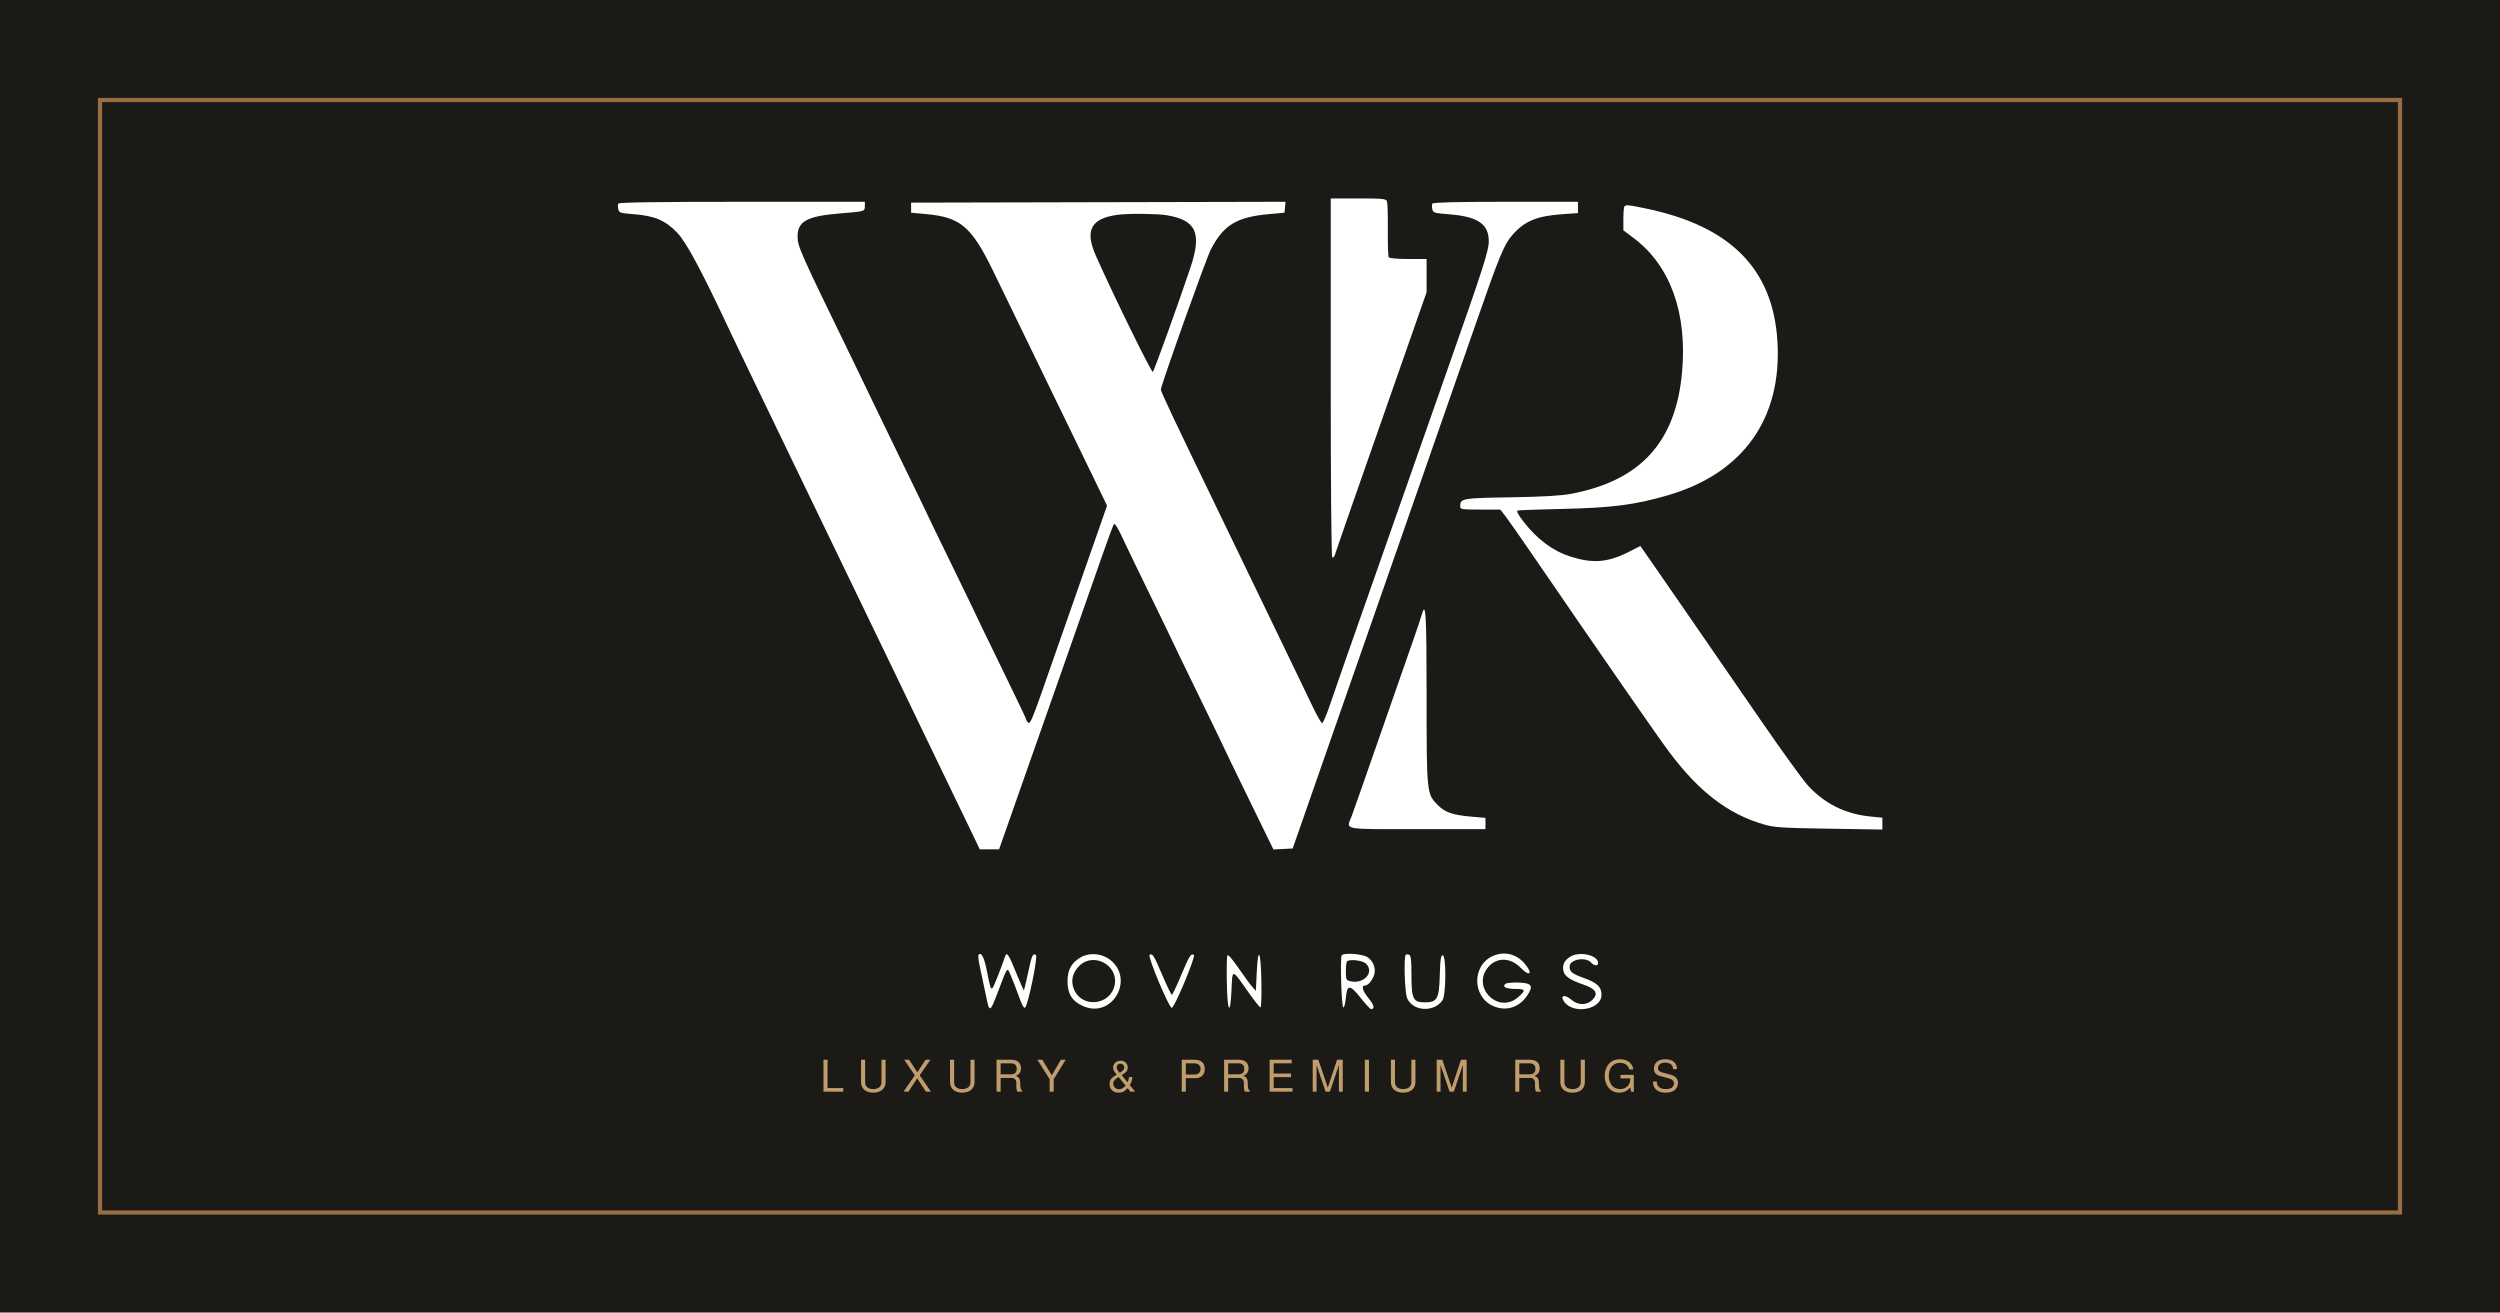
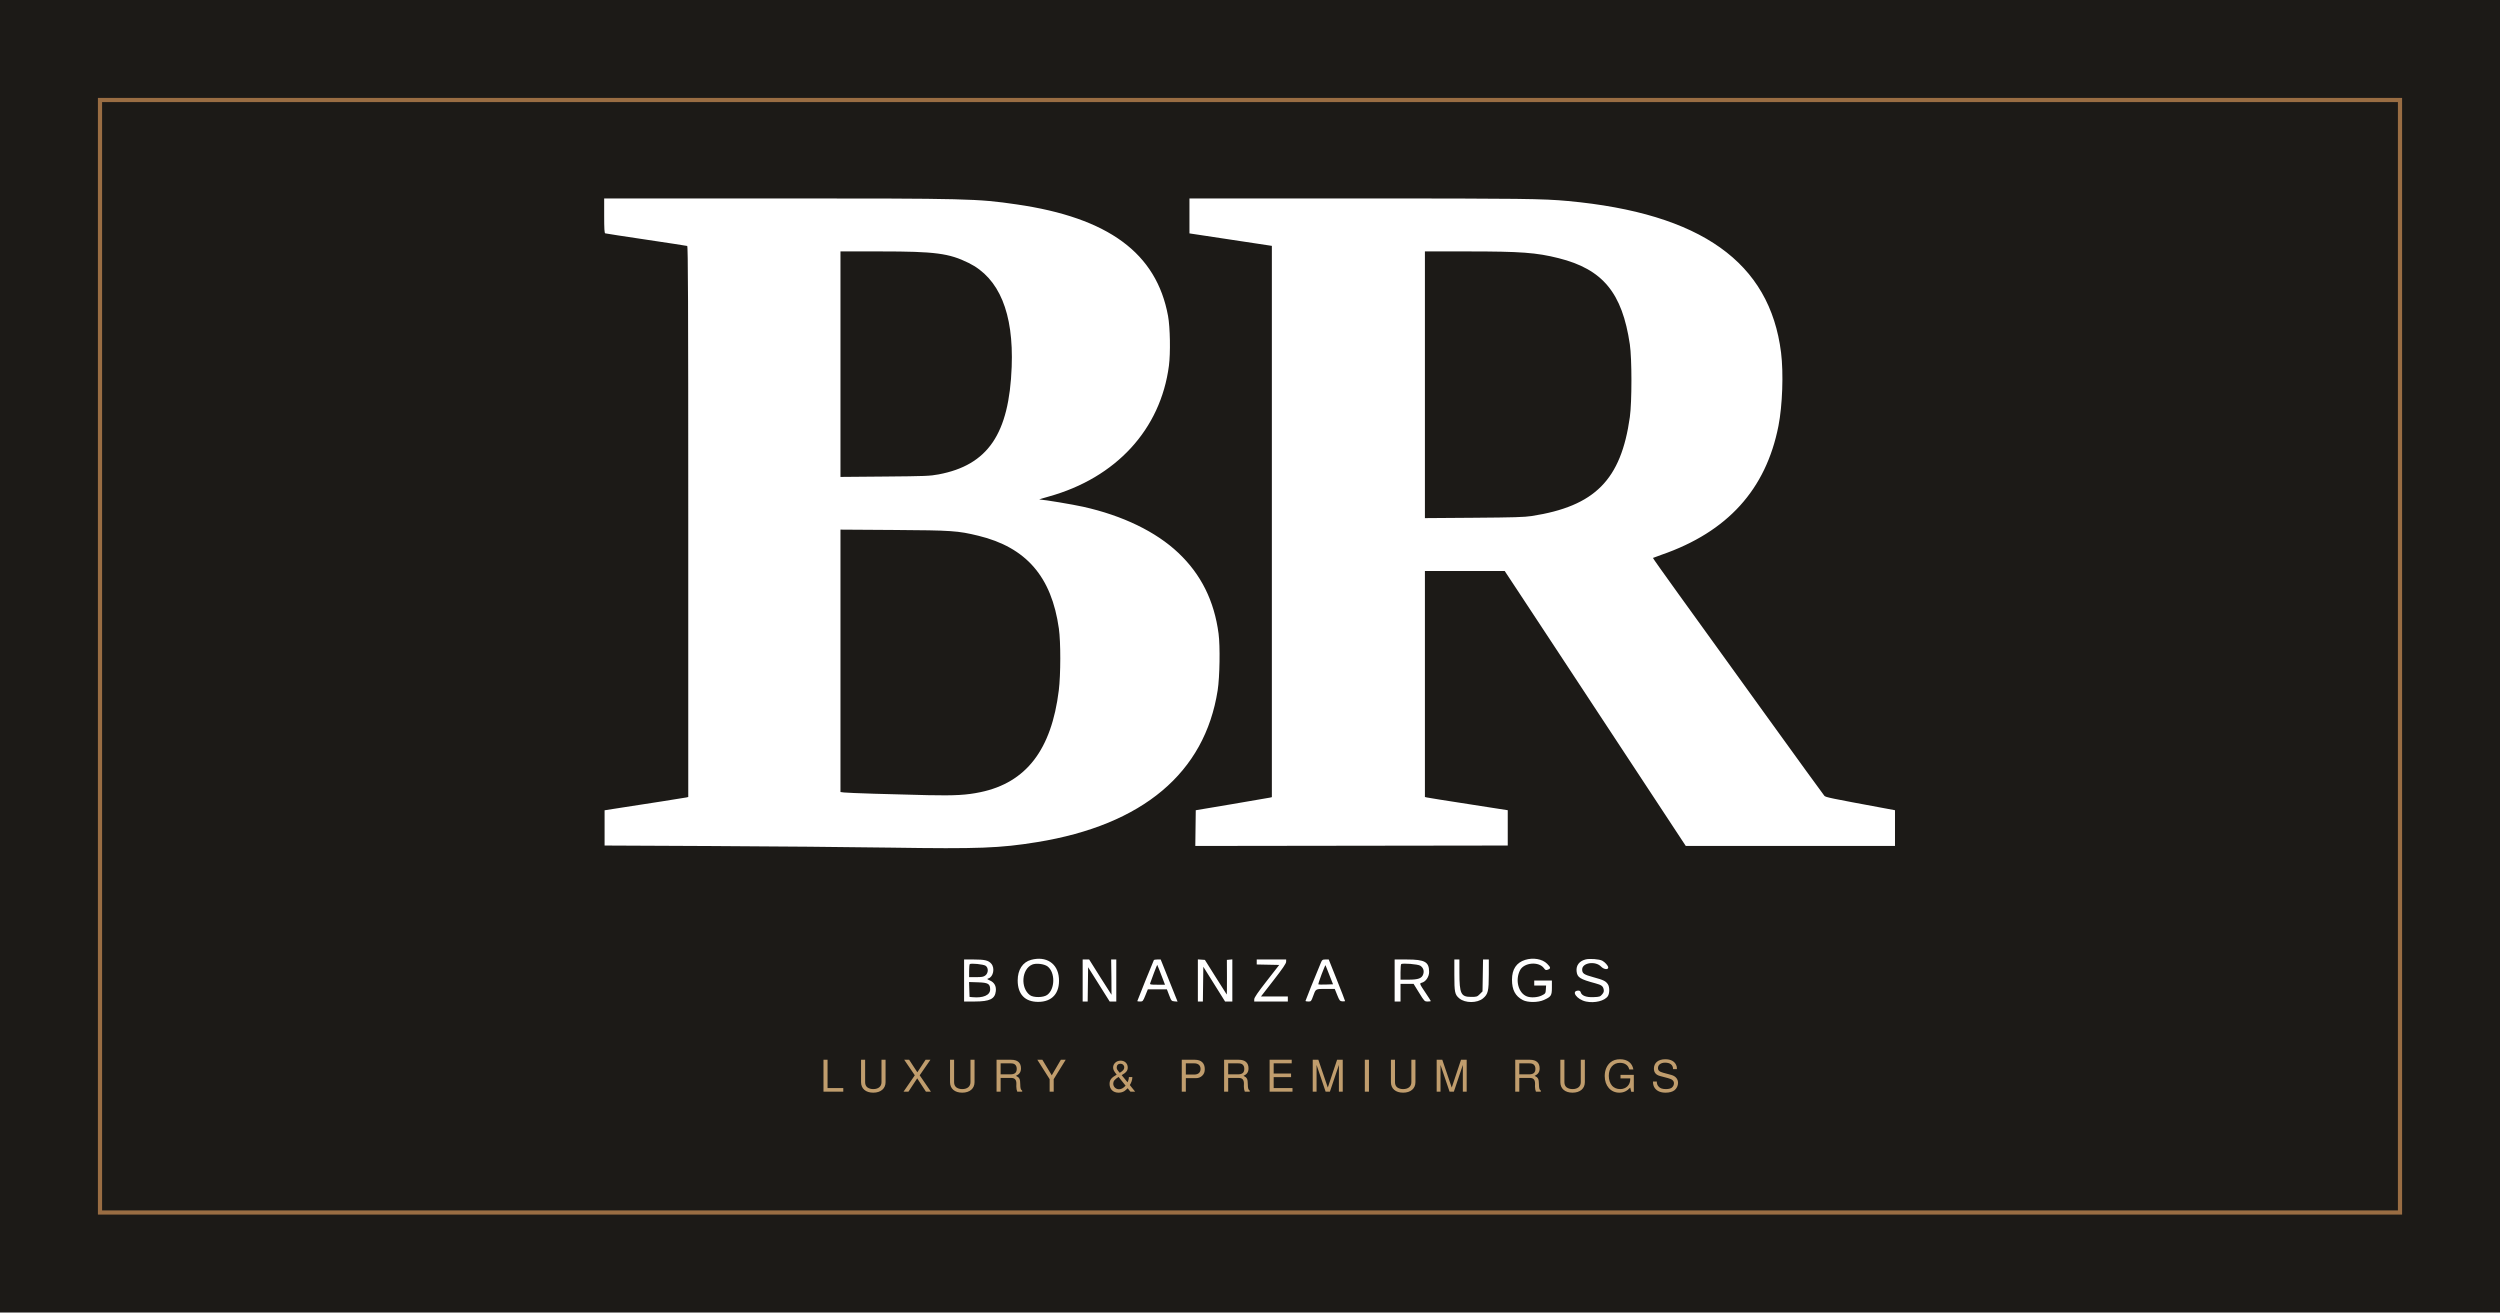
<svg xmlns="http://www.w3.org/2000/svg" viewBox="0 0 1200 630" width="1200" height="630">
  <rect width="1200" height="630" fill="#1c1a17" />
  <rect x="48" y="48" width="1104" height="534" fill="none" stroke="#996d43" stroke-width="2" />
-   <g transform="translate(290 87.98438) scale(0.8072917)">
-     <path d="M 432 115.441 C 432 179.818, 432.367 222.109, 432.928 222.456 C 433.438 222.771, 434.164 222.010, 434.539 220.765 C 435.482 217.641, 446.340 186.472, 469.418 120.642 L 489 64.785 489 54.892 L 489 45 478.059 45 C 471.449 45, 466.859 44.582, 466.465 43.943 C 466.105 43.361, 465.873 36.023, 465.948 27.635 C 466.023 19.247, 465.792 11.623, 465.435 10.692 C 464.862 9.198, 462.869 9, 448.393 9 L 432 9 432 115.441 M 8.465 12.057 C 8.106 12.638, 8.071 14.146, 8.388 15.408 C 8.914 17.505, 9.693 17.758, 17.454 18.355 C 29.942 19.315, 36.298 21.989, 43.285 29.225 C 48.958 35.099, 57.805 51.658, 76.022 90.500 C 78.085 94.900, 83.702 106.600, 88.503 116.500 C 96.831 133.675, 100.923 142.154, 116.736 175 C 128.974 200.419, 163.957 272.873, 172.746 291 C 177.412 300.625, 183.151 312.550, 185.499 317.500 C 187.847 322.450, 194.347 335.950, 199.944 347.500 C 205.541 359.050, 213.092 374.688, 216.725 382.250 L 223.329 396 229.070 396 L 234.812 396 236.307 391.750 C 237.130 389.413, 242.306 374.675, 247.810 359 C 253.314 343.325, 265.100 309.800, 274.002 284.500 C 282.903 259.200, 292.915 230.625, 296.249 221 C 299.584 211.375, 302.682 203.083, 303.133 202.574 C 303.592 202.055, 305.454 204.915, 307.365 209.074 C 309.242 213.158, 316.903 229.048, 324.389 244.386 C 331.875 259.723, 338 272.384, 338 272.522 C 338 272.659, 344.750 286.600, 353 303.500 C 361.250 320.400, 368 334.350, 368 334.500 C 368 334.650, 374.736 348.571, 382.969 365.437 L 397.938 396.102 403.654 395.801 L 409.369 395.500 415.146 379 C 418.323 369.925, 422.482 358, 424.387 352.500 C 426.293 347, 434.224 324.275, 442.012 302 C 449.800 279.725, 459.776 251.150, 464.181 238.500 C 478.182 198.289, 483.068 184.286, 500.901 133.250 C 504.697 122.388, 512.737 99.325, 518.768 82 C 532.399 42.841, 535.125 36.276, 540.095 30.630 C 547.327 22.414, 554.484 19.454, 569.750 18.365 L 579 17.705 579 14.352 L 579 11 536.059 11 C 506.971 11, 492.907 11.341, 492.465 12.057 C 492.106 12.638, 492.071 14.146, 492.388 15.408 C 492.916 17.513, 493.684 17.757, 501.732 18.365 C 519.495 19.709, 526.026 24.105, 525.978 34.684 C 525.953 40.104, 522.270 51.530, 502.021 109 C 494.754 129.625, 485.744 155.275, 482 166 C 478.256 176.725, 469.259 202.375, 462.007 223 C 441.322 281.828, 435.060 299.728, 431.310 310.750 C 429.392 316.388, 427.396 321, 426.874 321 C 426.352 321, 423.521 315.938, 420.583 309.750 C 417.645 303.563, 411.310 290.400, 406.505 280.500 C 398.257 263.505, 394.316 255.347, 378.734 223 C 375.158 215.575, 368.418 201.625, 363.757 192 C 338.315 139.460, 331 123.968, 331 122.629 C 331 120.205, 357.840 44.933, 360.641 39.500 C 368.241 24.764, 376.019 20.033, 395.500 18.300 L 404.500 17.500 404.814 14.246 L 405.127 10.991 293.814 11.246 L 182.500 11.500 182.500 14.500 L 182.500 17.500 191.319 18.290 C 211.717 20.117, 218.326 25.660, 230.988 51.564 C 239.886 69.766, 287.395 167.585, 294.623 182.584 L 299 191.668 289.420 219.084 C 284.151 234.163, 276.763 255.275, 273.002 266 C 269.241 276.725, 263.291 293.712, 259.780 303.748 C 254.820 317.926, 253.129 321.729, 252.198 320.798 C 251.539 320.139, 251 319.291, 251 318.914 C 251 318.537, 244.250 304.400, 236 287.500 C 227.750 270.600, 221 256.650, 221 256.500 C 221 256.350, 214.250 242.400, 206 225.500 C 197.750 208.600, 191 194.650, 191 194.500 C 191 194.350, 184.250 180.400, 176 163.500 C 167.750 146.600, 161 132.666, 161 132.536 C 161 132.406, 155.546 121.095, 148.879 107.400 C 115.948 39.751, 115 37.627, 115 31.497 C 115 22.586, 120.807 19.465, 140.294 17.902 C 155.158 16.710, 155 16.758, 155 13.441 L 155 11 82.059 11 C 31.895 11, 8.914 11.330, 8.465 12.057 M 606.667 13.667 C 606.300 14.033, 606 17.393, 606 21.133 L 606 27.933 612.363 32.750 C 633.991 49.122, 644.077 77.292, 640.889 112.420 C 637.124 153.909, 616.246 176.780, 574.975 184.625 C 569 185.761, 558.387 186.374, 539 186.701 C 509.718 187.196, 509 187.327, 509 192.191 C 509 193.835, 510.086 194, 520.916 194 L 532.832 194 535.748 197.750 C 537.352 199.813, 544.061 209.375, 550.658 219 C 596.645 286.101, 626.434 329.057, 633.526 338.500 C 651.037 361.813, 668.230 374.968, 689.205 381.101 C 695.767 383.020, 699.689 383.285, 728.250 383.737 L 760 384.239 760 380.721 L 760 377.203 752.750 376.479 C 738.010 375.008, 725.794 368.947, 715.796 358.144 C 712.883 354.997, 700.292 337.589, 687.815 319.461 C 659.319 278.057, 620.046 221.178, 617.794 218.051 L 616.088 215.681 608.794 219.348 C 596.565 225.496, 587.625 226.159, 574.391 221.898 C 563.863 218.508, 554.620 211.553, 546.334 200.785 C 543.322 196.870, 542.299 194.850, 543.186 194.568 C 543.909 194.337, 555.750 193.907, 569.500 193.611 C 599.081 192.975, 612.956 191.190, 632.400 185.518 C 677.212 172.446, 700.387 139.918, 697.603 94 C 694.989 50.880, 669.661 25.357, 619.140 14.931 C 608.848 12.808, 607.647 12.686, 606.667 13.667 M 305.500 18.699 C 289.446 20.833, 285.648 27.841, 292.330 43 C 302.085 65.130, 325.506 112.894, 326.241 112.159 C 327.063 111.337, 341.458 71.391, 348.556 50.235 C 355.521 29.475, 352.070 21.872, 334.364 18.972 C 328.695 18.044, 311.641 17.882, 305.500 18.699 M 486.145 256.436 C 485.616 258.354, 483.155 265.678, 480.676 272.711 C 478.197 279.745, 469.361 305.075, 461.039 329 C 452.718 352.925, 445.255 374.197, 444.455 376.270 C 441.213 384.672, 437.817 384, 483.500 384 L 524 384 524 380.647 L 524 377.293 516.490 376.659 C 504.469 375.643, 500.115 374.171, 495.556 369.582 C 489.057 363.041, 489 362.482, 489 305.045 C 489 256.009, 488.520 247.835, 486.145 256.436 M 222.522 458.964 C 222.225 459.446, 222.827 463.589, 223.862 468.170 C 224.896 472.752, 226.316 479.425, 227.017 483 C 229.041 493.326, 229.375 493.248, 233.890 481.394 C 240.200 464.829, 239.460 465.766, 241.870 471.286 C 243.019 473.918, 245.160 479.454, 246.628 483.588 C 248.391 488.554, 249.632 490.768, 250.287 490.113 C 252.146 488.254, 258.017 459.628, 256.705 458.818 C 254.836 457.663, 254.317 458.847, 252.038 469.468 C 250.861 474.950, 249.753 479.580, 249.575 479.758 C 249.398 479.936, 247.344 475.332, 245.011 469.528 C 240.561 458.456, 239.378 456.700, 238.380 459.687 C 236.088 466.541, 231.677 477.655, 230.945 478.417 C 229.868 479.540, 229.655 478.893, 227.443 467.801 C 225.869 459.905, 224.007 456.561, 222.522 458.964 M 283.830 459.966 C 277.956 463.166, 275.500 467.451, 275.500 474.500 C 275.500 481.953, 278.272 486.348, 284.792 489.232 C 302.116 496.895, 315.728 473.047, 300.612 461.518 C 295.929 457.945, 288.757 457.282, 283.830 459.966 M 324.322 458.801 C 322.981 459.630, 335.831 490.314, 337.492 490.248 C 339.132 490.182, 351.896 459.606, 350.624 458.792 C 348.885 457.679, 347.914 459.243, 342.895 471.252 C 340.309 477.438, 337.898 482.500, 337.537 482.500 C 337.176 482.500, 334.687 477.377, 332.006 471.116 C 326.715 458.759, 326.068 457.722, 324.322 458.801 M 370.494 459.154 C 370.192 459.943, 370.069 467.207, 370.222 475.296 C 370.556 492.978, 372.266 495.607, 373 479.566 C 373.583 466.817, 373.042 466.748, 382.948 480.832 C 386.495 485.875, 389.769 490, 390.224 490 C 390.679 490, 390.927 483.024, 390.775 474.498 C 390.450 456.189, 388.752 453.032, 388 469.337 L 387.500 480.173 385.402 477.837 C 384.248 476.551, 380.546 471.500, 377.174 466.610 C 373.225 460.883, 370.849 458.231, 370.494 459.154 M 438.493 459.159 C 437.514 461.710, 438.437 490.004, 439.500 490.022 C 440.050 490.031, 440.725 487.446, 441 484.278 C 441.697 476.247, 443.467 476.282, 449.888 484.452 C 452.718 488.053, 455.450 491, 455.958 491 C 458.340 491, 457.815 488.611, 454.562 484.641 C 450.897 480.168, 449.978 477, 452.345 477 C 454.254 477, 456.912 473.793, 457.922 470.270 C 458.947 466.698, 457.109 462.174, 453.792 460.102 C 450.502 458.047, 439.187 457.350, 438.493 459.159 M 476.598 458.736 C 475.326 460.007, 476 481.064, 477.421 484.466 C 480.730 492.386, 493.264 493.172, 498.439 485.783 C 500.620 482.670, 500.747 459, 498.584 459 C 497.459 459, 497.099 461.485, 496.834 471.091 C 496.450 484.992, 495.321 487, 487.889 487 C 481.004 487, 480 484.978, 480 471.107 C 480 461.826, 479.692 459.096, 478.598 458.676 C 477.827 458.380, 476.927 458.407, 476.598 458.736 M 528.450 459.407 C 516.018 464.822, 515.987 483.457, 528.401 489.095 C 536.011 492.551, 543.935 490.188, 548.762 483.025 C 552.670 477.225, 551.642 475.545, 544 475.242 C 540.425 475.100, 536.880 475.387, 536.122 475.880 C 533.558 477.547, 536.090 479, 541.559 479 C 547.944 479, 548.224 479.719, 543.465 483.896 C 531.669 494.254, 515.482 478.088, 525.604 466.059 C 530.678 460.029, 538.905 460.212, 544.991 466.490 C 550.366 472.036, 552.375 469.976, 547.381 464.041 C 542.463 458.196, 535.271 456.436, 528.450 459.407 M 574.339 459.875 C 570.808 462.095, 569.520 464.952, 570.426 468.560 C 571.183 471.578, 574.548 473.816, 582.287 476.448 C 589.733 478.980, 591.333 481.758, 587.534 485.557 C 584.239 488.852, 579.138 488.828, 575.182 485.500 C 571.054 482.026, 568.108 482.732, 570.765 486.558 C 576.186 494.364, 593 491.341, 593 482.560 C 593 477.797, 590.476 475.371, 582.575 472.536 C 575.519 470.004, 574.042 468.838, 574.015 465.773 C 573.976 461.343, 583.801 459.646, 587.022 463.526 C 588.551 465.369, 591 465.448, 591 463.655 C 591 458.915, 579.881 456.392, 574.339 459.875 M 282.479 465.321 C 278.361 469.439, 277.272 474.322, 279.359 479.316 C 284.128 490.731, 301.267 488.756, 303.561 476.528 C 305.761 464.800, 290.900 456.900, 282.479 465.321 M 441.667 462.667 C 441.300 463.033, 441 465.685, 441 468.558 C 441 473.241, 441.249 473.846, 443.402 474.386 C 451.568 476.436, 458.228 469.228, 453 464 C 451.028 462.028, 443.223 461.110, 441.667 462.667" stroke="none" fill="#ffffff" fill-rule="evenodd" />
+   <g transform="translate(290 87.98438) scale(0.4036458)">
+     <path d="M 0 38.531 C 0 54.052, 0.305 59.172, 1.250 59.509 C 1.938 59.754, 23.875 63.132, 50 67.017 C 76.125 70.901, 98.063 74.272, 98.750 74.508 C 99.747 74.850, 100 141.317, 100 402.360 L 100 729.783 97.750 730.323 C 96.513 730.620, 83.575 732.699, 69 734.943 C 54.425 737.187, 33.050 740.501, 21.500 742.308 L 0.500 745.592 0.500 766.546 L 0.500 787.500 128 788.100 C 198.125 788.430, 293.975 789.284, 341 789.998 C 445.505 791.585, 470.635 790.635, 515 783.419 C 640.474 763.008, 714.222 700.990, 729.541 603 C 732.024 587.113, 732.609 550.548, 730.620 535.500 C 725.463 496.483, 709.800 465.040, 682.787 439.476 C 656.160 414.277, 616.506 395.080, 569.483 384.623 C 557.091 381.867, 524.079 376.357, 517.500 375.946 C 516.950 375.911, 522.011 374.349, 528.747 372.473 C 608.757 350.192, 661.693 292.571, 671.581 217 C 673.571 201.786, 673.036 171.310, 670.540 157.738 C 656.797 83.013, 599.702 40.948, 490.500 25.095 C 443.162 18.222, 434.215 18, 204.824 18 L 0 18 0 38.531 M 696 38.783 L 696 59.566 745 66.980 L 794 74.393 794 402.178 L 794 729.962 791.750 730.514 C 790.513 730.817, 770.150 734.320, 746.500 738.298 L 703.500 745.530 703.230 766.767 L 702.960 788.005 888.730 787.753 L 1074.500 787.500 1074.500 766.500 L 1074.500 745.500 1051 741.847 C 991.964 732.671, 980.354 730.832, 978.250 730.325 L 976 729.783 976 595.392 L 976 461 1023.433 461 L 1070.865 461 1088.196 487.250 C 1097.728 501.688, 1117.371 531.500, 1131.847 553.500 C 1146.323 575.500, 1169.942 611.385, 1184.333 633.245 C 1198.725 655.105, 1227.534 698.867, 1248.354 730.495 L 1286.208 788 1410.604 788 L 1535 788 1534.999 766.750 L 1534.998 745.500 1522.749 743.228 C 1456.670 730.972, 1452.708 730.150, 1451 728.345 C 1450.040 727.330, 1417.619 682.625, 1378.952 629 C 1340.286 575.375, 1294.736 512.230, 1277.731 488.677 C 1260.726 465.124, 1246.970 445.697, 1247.161 445.506 C 1247.353 445.314, 1252.007 443.597, 1257.505 441.691 C 1335.825 414.530, 1381.535 364.122, 1396.420 288.500 C 1401.175 264.339, 1402.549 225.707, 1399.518 201.343 C 1386.158 93.928, 1304.304 35.720, 1146 21.063 C 1116.354 18.318, 1092.092 18.019, 898.250 18.010 L 696 18 696 38.783 M 281 215.084 L 281 349.167 333.750 348.714 C 381.820 348.301, 387.483 348.076, 397.574 346.179 C 456.366 335.124, 481.595 298.057, 484.606 218.307 C 487.024 154.291, 469.818 112.692, 433.500 94.742 C 410.119 83.186, 393.596 81.019, 328.750 81.008 L 281 81 281 215.084 M 976 239.577 L 976 398.155 1034.250 397.727 C 1081.578 397.380, 1094.469 396.993, 1103 395.667 C 1178.218 383.968, 1209.205 352.722, 1219.695 278 C 1222.216 260.041, 1222.208 208.586, 1219.682 191.500 C 1210.615 130.167, 1187.518 102.219, 1135 89.033 C 1108.539 82.389, 1090.140 81.019, 1027.250 81.009 L 976 81 976 239.577 M 281 567.855 L 281 723.877 285.250 724.412 C 290.300 725.046, 342.242 726.709, 385 727.604 C 417.315 728.281, 430.855 727.507, 447.500 724.033 C 501.870 712.685, 531.930 673.594, 540.636 602.917 C 542.947 584.153, 542.993 545.637, 540.722 529.500 C 532.038 467.768, 501.831 432.935, 445 419.121 C 420.467 413.158, 413.749 412.699, 344.250 412.246 L 281 411.833 281 567.855 M 507.692 923.428 C 497.686 926.118, 491.733 935.268, 491.743 947.942 C 491.757 964.338, 500.350 973.365, 516 973.422 C 532.778 973.484, 542.054 962.935, 540.783 945.237 C 539.524 927.691, 525.706 918.585, 507.692 923.428 M 1095.222 923.470 C 1084.826 926.716, 1079.573 934.602, 1079.548 947 C 1079.522 959.126, 1083.474 966.583, 1092.405 971.264 C 1098.288 974.347, 1110.556 974.295, 1117.488 971.159 C 1126.151 967.239, 1127 965.916, 1127 956.326 L 1127 948 1116.500 948 L 1106 948 1106 951 L 1106 954 1113.055 954 L 1120.110 954 1119.805 958.750 C 1119.515 963.266, 1119.281 963.611, 1115.038 965.750 C 1110.144 968.218, 1102.127 968.754, 1097.315 966.936 C 1087.173 963.105, 1083.066 947.632, 1089.067 935.868 C 1093.835 926.523, 1111.476 925.019, 1117.607 933.435 C 1119.328 935.798, 1119.885 935.994, 1122.280 935.083 C 1125.895 933.709, 1125.715 932.480, 1121.250 928.017 C 1115.636 922.407, 1104.727 920.501, 1095.222 923.470 M 1167.123 922.939 C 1159.587 924.859, 1155.666 929.969, 1156.360 936.968 C 1157.095 944.379, 1160.266 946.405, 1179 951.435 C 1185.921 953.293, 1187.818 954.710, 1188.579 958.587 C 1189.050 960.989, 1188.631 962.317, 1186.689 964.575 C 1184.387 967.251, 1183.584 967.501, 1176.347 967.789 C 1167.795 968.130, 1162.340 966.016, 1161.277 961.950 C 1160.970 960.778, 1159.916 960.006, 1158.633 960.015 C 1149.133 960.084, 1156.495 970.715, 1167.645 973.030 C 1178.030 975.186, 1189.842 972.223, 1193.575 966.526 C 1195.714 963.262, 1195.750 955.794, 1193.643 952.579 C 1191.088 948.678, 1188.428 947.366, 1176.550 944.144 C 1165.035 941.020, 1163 939.629, 1163 934.880 C 1163 926.768, 1178.814 924.434, 1185.582 931.547 C 1188.732 934.858, 1194 935.465, 1194 932.518 C 1194 930.524, 1190.085 926.095, 1186.837 924.416 C 1183.288 922.580, 1171.885 921.727, 1167.123 922.939 M 428 948 L 428 973 440.750 972.978 C 458.627 972.947, 464.685 969.971, 465.730 960.706 C 466.404 954.725, 464.022 950.360, 458.812 948.027 C 455.146 946.386, 454.967 946.145, 456.948 945.517 C 462.767 943.670, 464.837 933.337, 460.436 928.106 C 457.025 924.053, 452.703 923.012, 439.250 923.006 L 428 923 428 948 M 569 948 L 569 973 571.980 973 L 574.959 973 575.230 952.612 L 575.500 932.223 588.316 952.612 L 601.133 973 605.066 973 L 609 973 609 948 L 609 923 605.944 923 L 602.888 923 603.194 944.001 C 603.362 955.552, 603.418 965.002, 603.317 965.001 C 603.217 965, 597.192 955.550, 589.929 944 L 576.724 923 572.862 923 L 569 923 569 948 M 653.671 923.750 C 652.940 924.978, 634 971.881, 634 972.464 C 634 972.759, 635.488 973, 637.308 973 C 640.476 973, 640.740 972.694, 643.566 965.750 L 646.516 958.500 657.843 958.500 L 669.170 958.500 671.856 965.500 C 674.451 972.265, 674.664 972.510, 678.203 972.806 L 681.866 973.113 671.825 948.056 L 661.785 923 657.951 923 C 655.843 923, 653.917 923.337, 653.671 923.750 M 706 947.943 L 706 973 708.980 973 L 711.959 973 712.230 952.329 L 712.500 931.658 725.431 952.329 L 738.362 973 742.681 973 L 747 973 747 947.937 L 747 922.873 743.750 923.187 L 740.500 923.500 740.594 944.260 C 740.645 955.679, 740.525 964.858, 740.326 964.659 C 740.127 964.461, 734.204 955.118, 727.162 943.899 L 714.360 923.500 710.180 923.193 L 706 922.885 706 947.943 M 776 925.972 L 776 928.944 789.377 929.222 L 802.755 929.500 787.935 948.500 C 777.302 962.133, 773.099 968.277, 773.058 970.250 L 773 973 793 973 L 813 973 813 970 L 813 967 797.020 967 L 781.041 967 795.998 947.750 C 806.882 933.743, 810.961 927.751, 810.978 925.750 L 811 923 793.500 923 L 776 923 776 925.972 M 852.331 926.750 C 845.437 943.246, 834 971.631, 834 972.244 C 834 972.660, 835.515 973, 837.366 973 C 840.588 973, 840.829 972.732, 842.987 966.750 C 846.241 957.730, 845.778 958, 858.006 958 L 868.767 958 871.693 965.250 C 874.394 971.940, 874.866 972.524, 877.810 972.813 C 879.564 972.986, 881 972.765, 881 972.322 C 881 971.879, 876.641 960.601, 871.312 947.258 L 861.625 923 857.761 923 C 854.242 923, 853.758 923.334, 852.331 926.750 M 940 948 L 940 973 943.500 973 L 947 973 947 962.500 L 947 952 954.770 952 L 962.539 952 969.020 962.490 C 975.380 972.786, 975.570 972.981, 979.250 972.990 C 981.313 972.996, 983 972.758, 983 972.462 C 983 972.166, 980.283 967.882, 976.961 962.942 C 969.411 951.714, 969.291 951.395, 972.329 950.632 C 976.972 949.467, 981 943.559, 981 937.916 C 981 925.864, 976.048 923.054, 954.750 923.022 L 940 923 940 948 M 1011 941.532 C 1011 962.021, 1011.585 964.790, 1016.852 969.222 C 1023.813 975.080, 1038.190 975.077, 1045.154 969.217 C 1051.077 964.233, 1051.954 960.578, 1051.978 940.750 L 1052 923 1048.561 923 L 1045.121 923 1044.811 941.983 L 1044.500 960.966 1041.231 964.233 C 1038.166 967.296, 1037.527 967.500, 1031.003 967.500 C 1018.819 967.500, 1017.062 963.887, 1017.024 938.750 L 1017 923 1014 923 L 1011 923 1011 941.532 M 434.750 928.555 C 434.337 928.983, 434 932.633, 434 936.667 L 434 944 442.365 944 C 449.314 944, 451.176 943.649, 453.365 941.927 C 457.026 939.048, 457.119 932.779, 453.535 930.431 C 450.881 928.692, 436.046 927.211, 434.750 928.555 M 509 929.067 C 496.422 934.336, 494.763 956.859, 506.323 965.411 C 510.557 968.544, 522.229 968.406, 526.765 965.171 C 536.266 958.395, 536.576 938.355, 527.291 931.273 C 523.355 928.271, 513.685 927.105, 509 929.067 M 947.750 928.558 C 947.337 928.984, 947 933.308, 947 938.167 L 947 947 956.599 947 C 968.169 947, 972.369 945.442, 973.983 940.553 C 975.335 936.454, 974.054 932.737, 970.483 930.397 C 967.692 928.568, 949.188 927.071, 947.750 928.558 M 653.660 939.351 C 651.548 944.933, 649.583 950.288, 649.293 951.250 C 648.819 952.827, 649.665 953, 657.839 953 L 666.910 953 664.549 946.750 C 661.553 938.823, 657.883 929.545, 657.666 929.351 C 657.575 929.270, 655.772 933.770, 653.660 939.351 M 853.150 940.626 C 850.758 946.955, 849.014 952.347, 849.274 952.608 C 849.535 952.868, 853.571 952.951, 858.243 952.791 L 866.739 952.500 862.402 941.500 C 860.017 935.450, 857.938 930.189, 857.782 929.809 C 857.627 929.429, 855.543 934.296, 853.150 940.626 M 434.210 958.658 L 434.500 967.500 438 967.836 C 450.708 969.055, 459 965.431, 459 958.656 C 459 951.953, 456.608 950.546, 444.550 950.158 L 433.919 949.816 434.210 958.658" stroke="none" fill="#ffffff" fill-rule="evenodd" />
  </g>
  <text x="600" y="524" text-anchor="middle" fill="#c09d6d" font-family="Helvetica, Arial, sans-serif" font-size="21" letter-spacing="7">LUXURY &amp; PREMIUM RUGS</text>
</svg>
